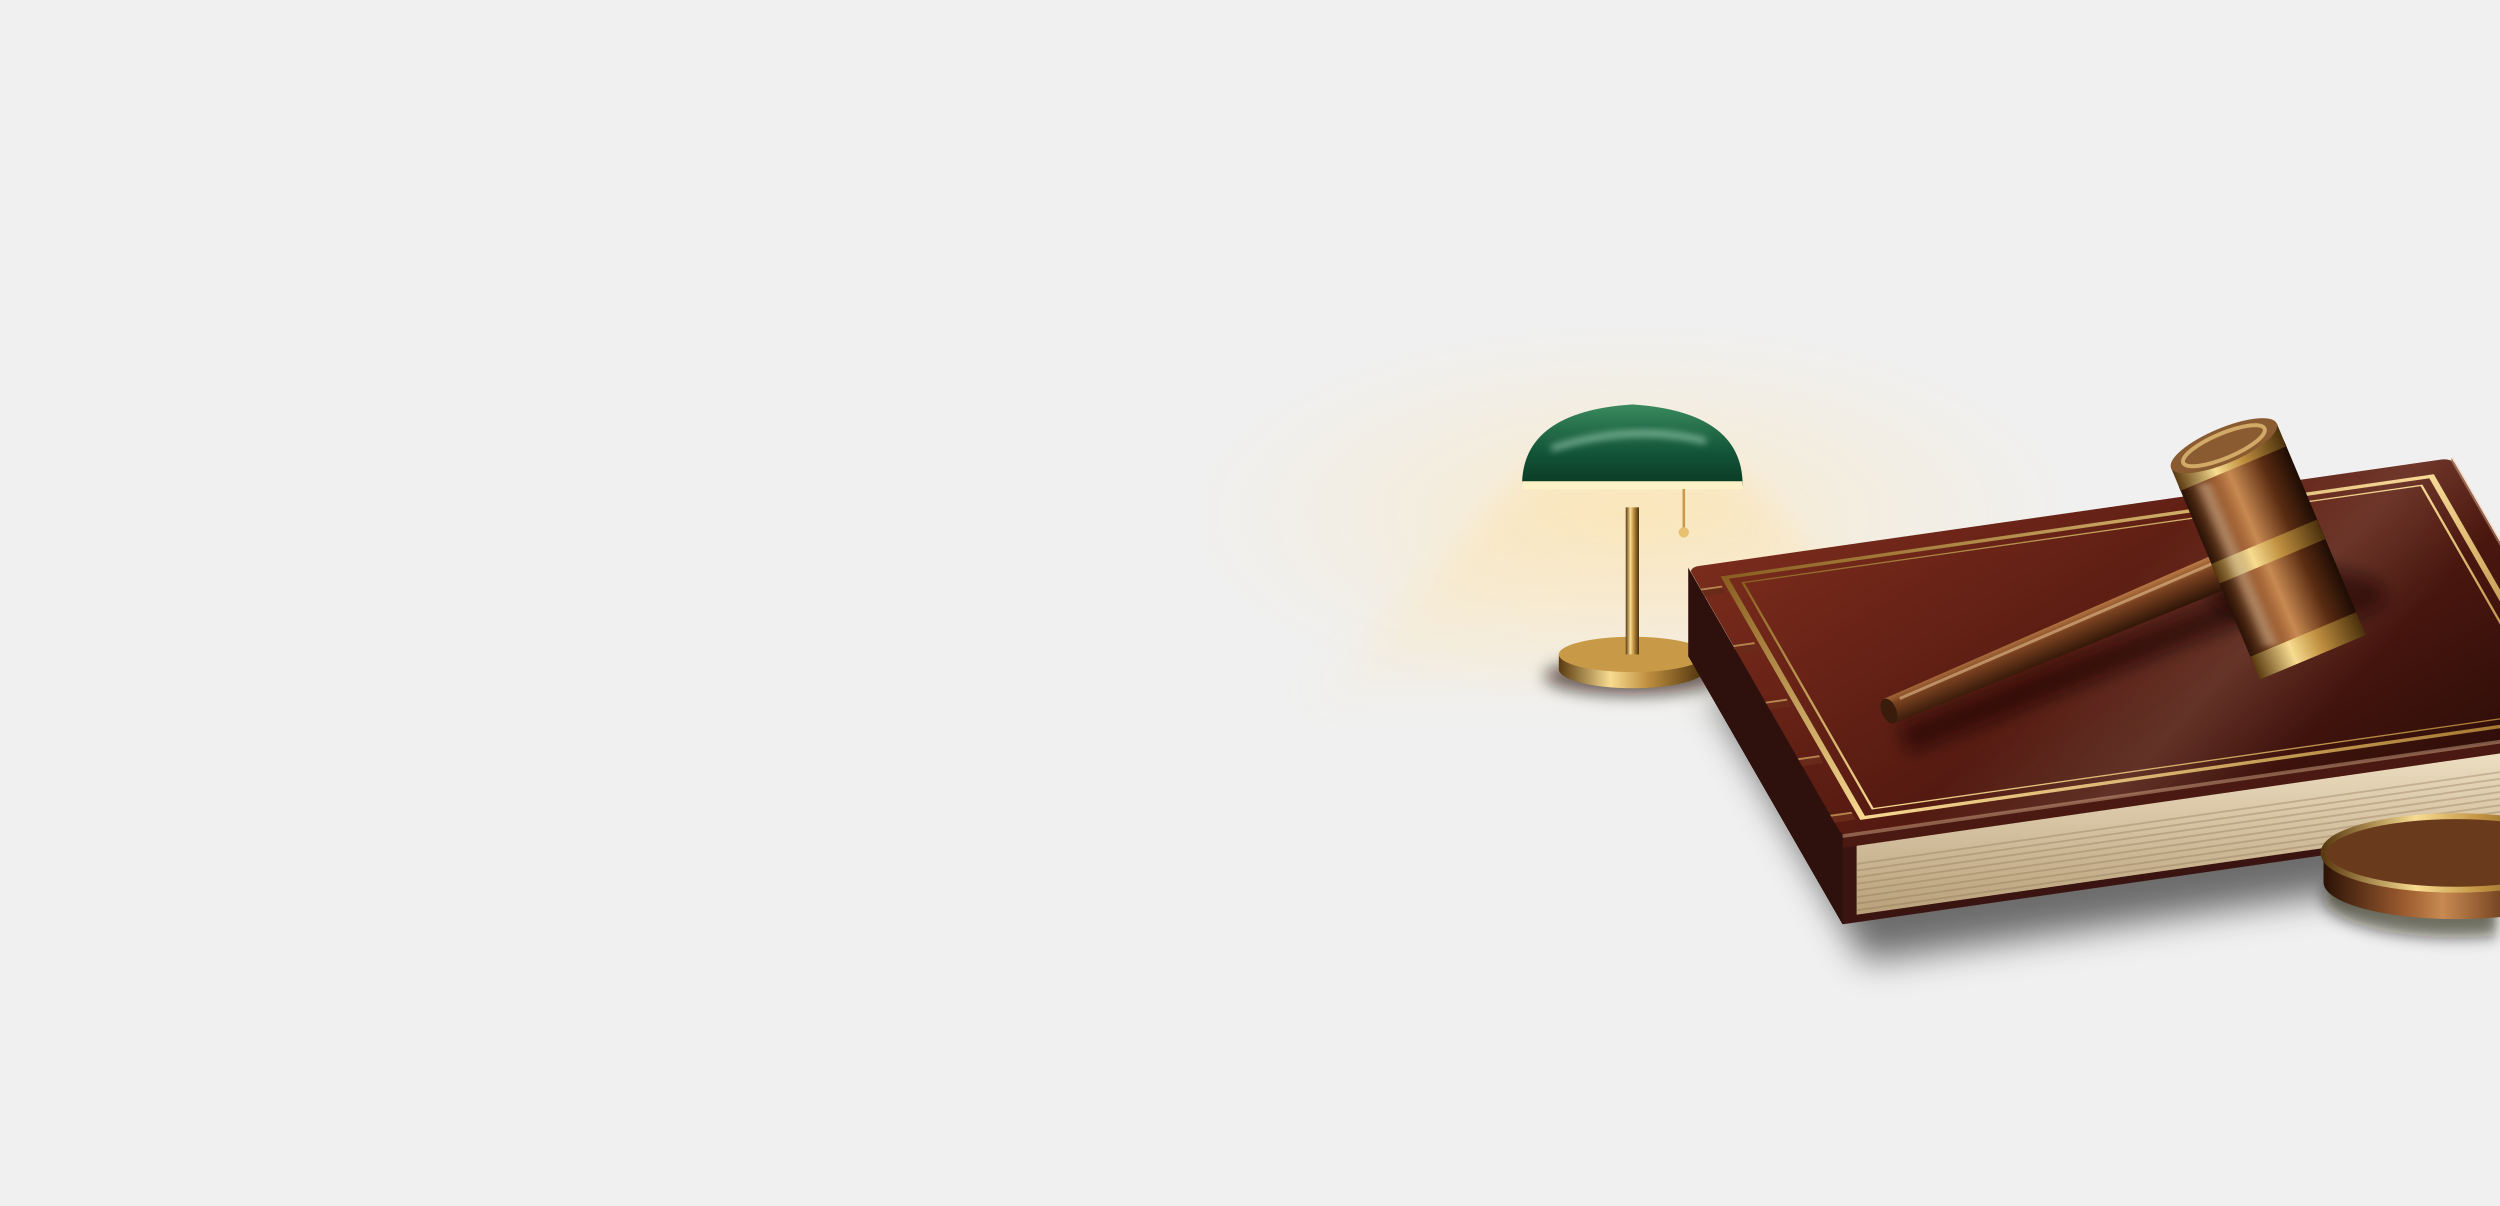
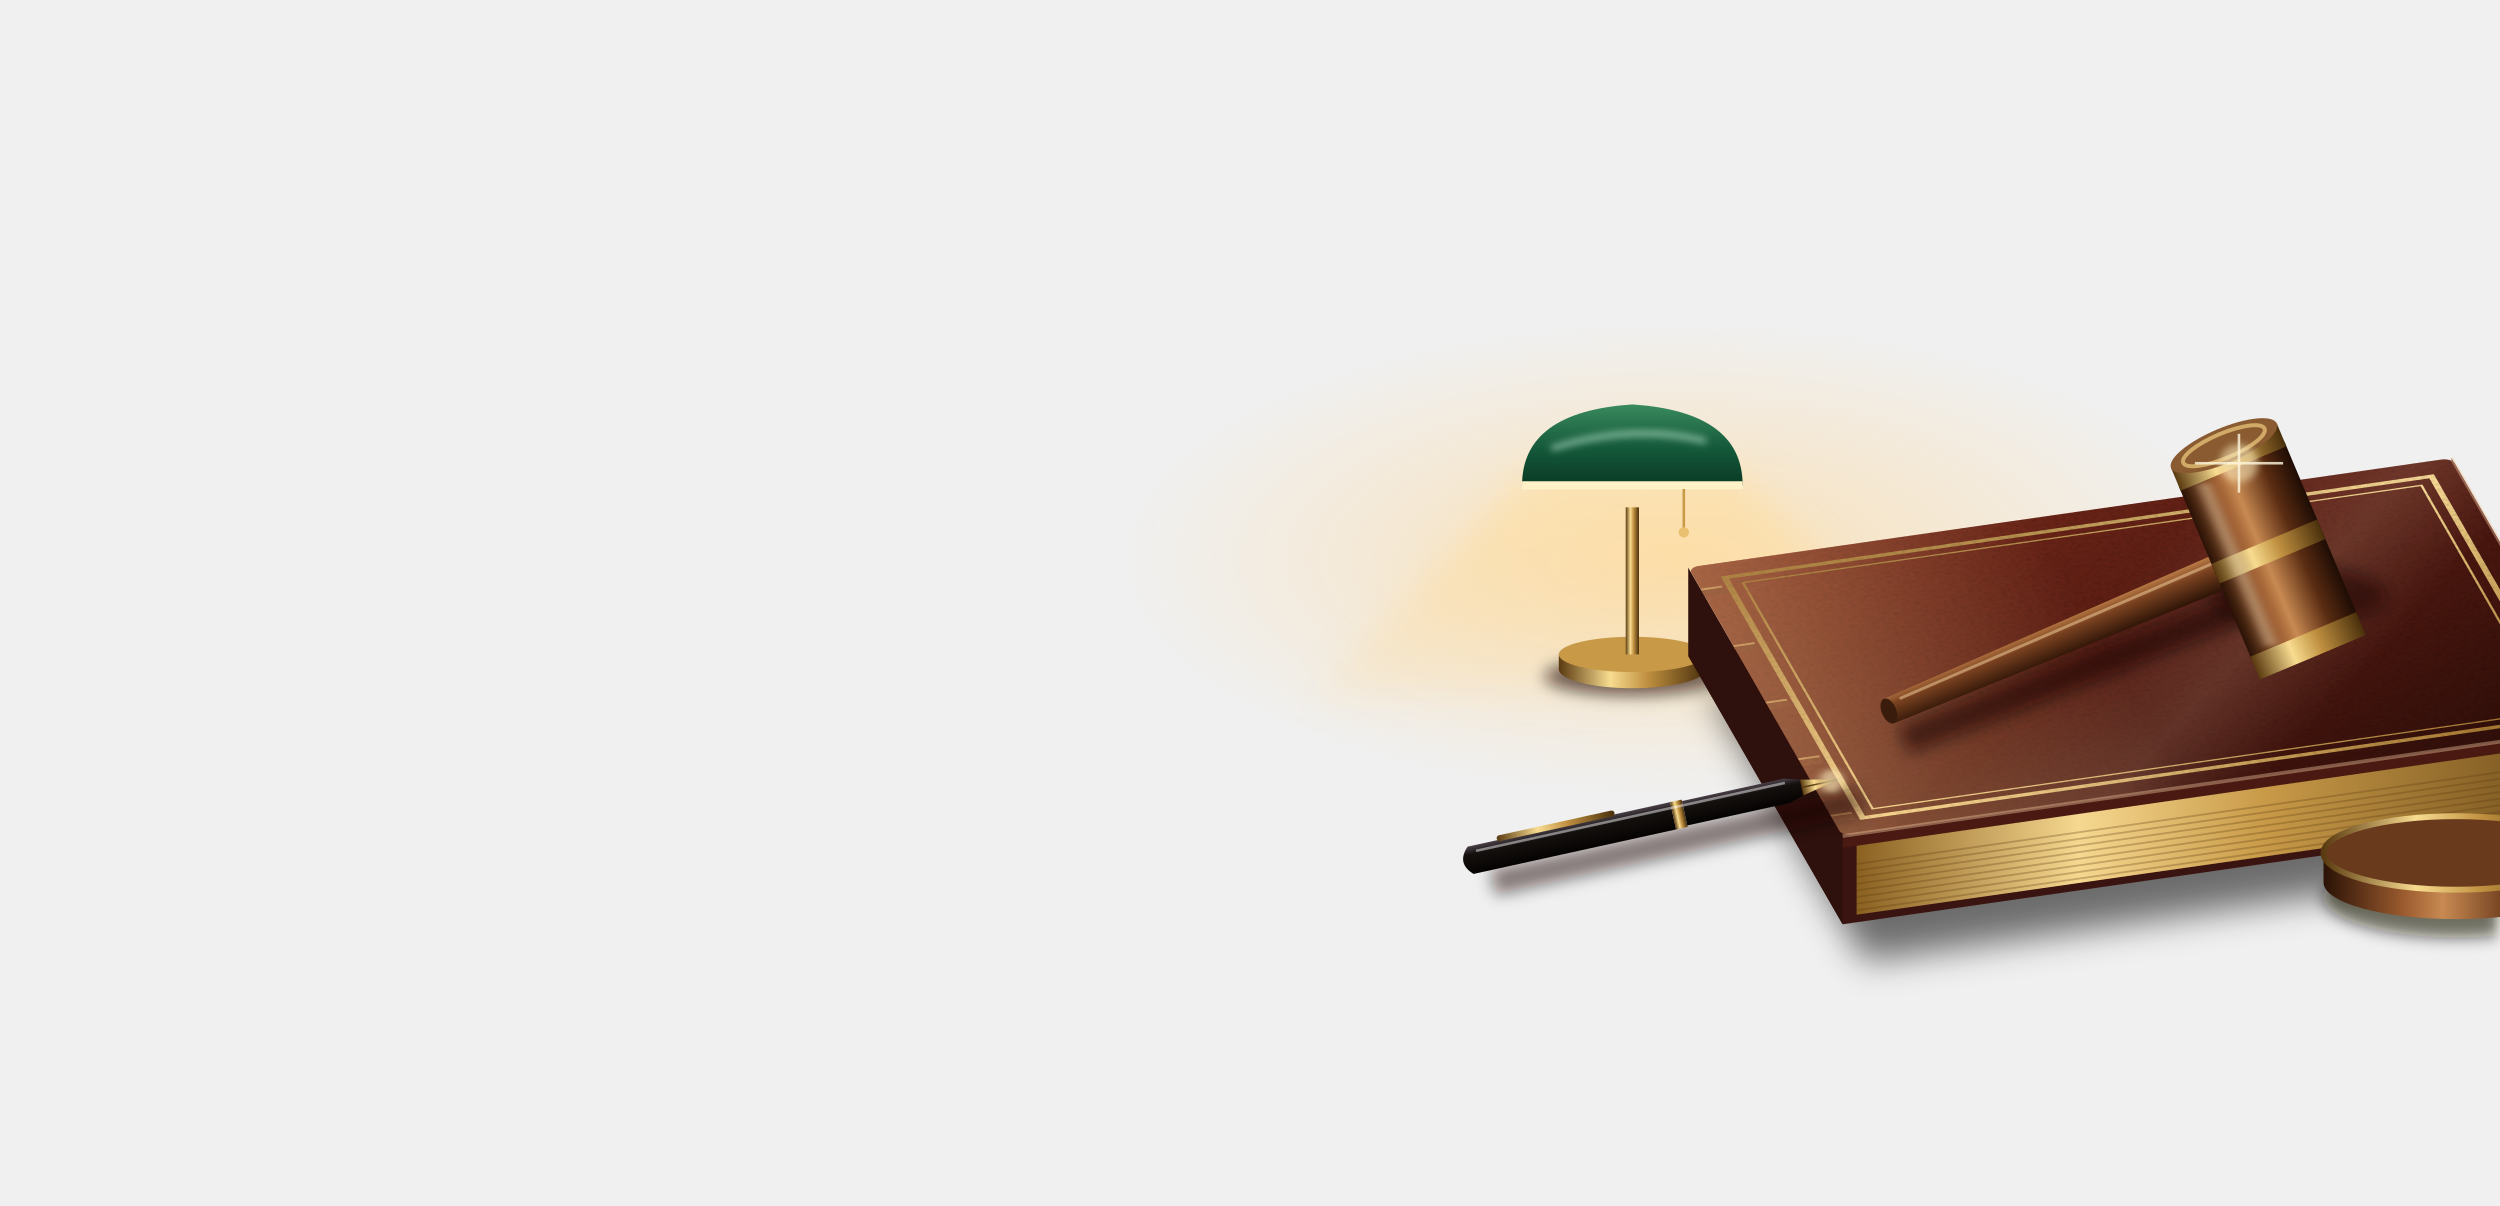
<svg xmlns="http://www.w3.org/2000/svg" viewBox="0 0 340 164" preserveAspectRatio="xMidYMax slice">
  <defs>
    <filter id="b" x="-50%" y="-50%" width="200%" height="200%">
      <feGaussianBlur stdDeviation="2.4" />
    </filter>
    <filter id="bb" x="-50%" y="-50%" width="200%" height="200%">
      <feGaussianBlur stdDeviation="6" />
    </filter>
    <filter id="b1" x="-50%" y="-50%" width="200%" height="200%">
      <feGaussianBlur stdDeviation="1.1" />
    </filter>
    <filter id="b05" x="-50%" y="-50%" width="200%" height="200%">
      <feGaussianBlur stdDeviation=".5" />
    </filter>
    <radialGradient id="lamp">
-       <stop offset="0" stop-color="#FFE6B0" stop-opacity=".5" />
-       <stop offset="1" stop-color="#FFE6B0" stop-opacity="0" />
+       <stop offset="0" stop-color="#FFD898" stop-opacity=".65" />
+       <stop offset="1" stop-color="#FFD898" stop-opacity="0" />
    </radialGradient>
+     <filter id="grain" x="0" y="0" width="100%" height="100%">
+       <feTurbulence type="fractalNoise" baseFrequency="1.4" numOctaves="2" seed="2" />
+       <feColorMatrix values="0 0 0 0 0  0 0 0 0 0  0 0 0 0 0  0 0 0 1.2 -.45" />
+       <feComposite in2="SourceGraphic" operator="in" />
+     </filter>
+     <linearGradient id="lamplit" x1="0" y1="0" x2="1" y2="0">
+       <stop offset="0" stop-color="#FFD090" stop-opacity=".35" />
+       <stop offset=".45" stop-color="#FFD090" stop-opacity="0" />
+     </linearGradient>
    <linearGradient id="cone" x1="0" y1="0" x2="0" y2="1">
-       <stop offset="0" stop-color="#FFE0A0" stop-opacity=".45" />
-       <stop offset="1" stop-color="#FFE0A0" stop-opacity=".08" />
+       <stop offset="0" stop-color="#FFE0A0" stop-opacity=".6" />
+       <stop offset="1" stop-color="#FFD080" stop-opacity=".12" />
+     </linearGradient>
+     <linearGradient id="lq" x1="0" y1="0" x2="0" y2="1">
+       <stop offset="0" stop-color="#4A4048" />
+       <stop offset=".3" stop-color="#14100E" />
+       <stop offset="1" stop-color="#050302" />
    </linearGradient>
    <linearGradient id="gs" x1="0" y1="0" x2="0" y2="1">
      <stop offset="0" stop-color="#3A8A5E" />
      <stop offset=".55" stop-color="#14583A" />
      <stop offset="1" stop-color="#0A3A24" />
    </linearGradient>
    <linearGradient id="lth" x1="0" y1="0" x2="1" y2="1">
      <stop offset="0" stop-color="#7A2C1C" />
      <stop offset=".45" stop-color="#5A1C12" />
      <stop offset="1" stop-color="#2A0C08" />
    </linearGradient>
    <linearGradient id="lsh" x1="0" y1="0" x2="1" y2=".6">
      <stop offset=".5" stop-color="#FFE0C0" stop-opacity="0" />
      <stop offset=".7" stop-color="#FFE0C0" stop-opacity=".14" />
      <stop offset=".85" stop-color="#FFE0C0" stop-opacity="0" />
    </linearGradient>
    <linearGradient id="au" x1="0" y1="0" x2="1" y2="1">
      <stop offset="0" stop-color="#8A6020" />
      <stop offset=".5" stop-color="#F6D890" />
      <stop offset="1" stop-color="#A07028" />
    </linearGradient>
-     <linearGradient id="pg" x1="0" y1="0" x2="0" y2="1">
-       <stop offset="0" stop-color="#F2E4C8" />
-       <stop offset="1" stop-color="#B8A07A" />
+     <linearGradient id="pg" x1="0" y1="0" x2="1" y2="0">
+       <stop offset="0" stop-color="#8A6020" />
+       <stop offset=".3" stop-color="#F6D890" />
+       <stop offset=".55" stop-color="#C89A48" />
+       <stop offset="1" stop-color="#6A4818" />
    </linearGradient>
-     <linearGradient id="pg2" x1="0" y1="0" x2="1" y2="0">
-       <stop offset="0" stop-color="#E8D6B4" />
-       <stop offset="1" stop-color="#FFF2DA" />
+     <linearGradient id="pg2" x1="0" y1="0" x2="0" y2="1">
+       <stop offset="0" stop-color="#FFE9B0" />
+       <stop offset=".5" stop-color="#D8A850" />
+       <stop offset="1" stop-color="#8A6020" />
    </linearGradient>
    <linearGradient id="hw" x1="0" y1="0" x2="0" y2="1">
      <stop offset="0" stop-color="#C08048" />
      <stop offset=".35" stop-color="#7A4220" />
      <stop offset="1" stop-color="#2A1206" />
    </linearGradient>
    <linearGradient id="hd" x1="0" x2="1">
      <stop offset="0" stop-color="#2A1206" />
      <stop offset=".3" stop-color="#9A5A2E" />
      <stop offset=".45" stop-color="#C88A52" />
      <stop offset=".75" stop-color="#5A2C12" />
      <stop offset="1" stop-color="#1E0C04" />
    </linearGradient>
    <linearGradient id="br" x1="0" x2="1">
      <stop offset="0" stop-color="#5A3A10" />
      <stop offset=".35" stop-color="#F8DC90" />
      <stop offset=".6" stop-color="#C09040" />
      <stop offset="1" stop-color="#4A300C" />
    </linearGradient>
  </defs>
-   <ellipse cx="222" cy="70" rx="60" ry="26" fill="url(#lamp)" />
+   <ellipse cx="228" cy="76" rx="76" ry="32" fill="url(#lamp)" />
  <polygon points="208,64 236,64 266,95 178,95" fill="url(#cone)" filter="url(#b)" />
  <ellipse cx="222" cy="92" rx="12" ry="2.6" fill="#120604" fill-opacity=".6" filter="url(#b1)" />
  <ellipse cx="222" cy="91" rx="10" ry="2.6" fill="url(#br)" />
  <rect x="212" y="89" width="20" height="2" fill="url(#br)" />
  <ellipse cx="222" cy="89" rx="10" ry="2.4" fill="#C89A48" />
  <rect x="221.1" y="69" width="1.8" height="20" fill="url(#br)" />
  <path d="M207 66Q207 56 222 55Q237 56 237 66Z" fill="url(#gs)" />
  <path d="M207 66H237" stroke="#FFF2C8" stroke-width="1.1" />
  <path d="M211 61Q222 57.5 232 60" fill="none" stroke="#D8FFE8" stroke-opacity=".6" stroke-width=".7" filter="url(#b05)" />
  <path d="M229 66.5V72" stroke="#C89A48" stroke-width=".35" />
  <circle cx="229" cy="72.4" r=".7" fill="#E8C070" />
  <polygon points="232.6,94.2 336.4,79.3 357.4,115.8 253.6,130.7" fill="#000" fill-opacity=".55" filter="url(#b)" />
  <polygon points="229.6,89.2 333.4,74.3 354.4,110.8 250.6,125.7" fill="#3A1410" />
  <polygon points="252.5,124.4 353.4,110 353.4,100.4 252.5,114.8" fill="url(#pg)" />
  <polygon points="334,74.3 354.1,109.3 354.1,99.7 334,64.7" fill="url(#pg2)" />
-   <g stroke="#8A7050" stroke-opacity=".35" stroke-width=".25">
+   <g stroke="#5A3A10" stroke-opacity=".3" stroke-width=".25">
    <path d="M252.5 123.8L353.4 109.4" />
    <path d="M252.5 122.9L353.4 108.5" />
    <path d="M252.5 122L353.4 107.6" />
    <path d="M252.5 121.1L353.4 106.7" />
    <path d="M252.5 120.2L353.4 105.8" />
    <path d="M252.5 119.3L353.4 104.9" />
    <path d="M252.5 118.4L353.4 104" />
    <path d="M252.5 117.5L353.4 103.1" />
    <path d="M334 73.7L354.1 108.7" />
    <path d="M334 72.8L354.1 107.8" />
    <path d="M334 71.9L354.1 106.9" />
    <path d="M334 71L354.1 106" />
    <path d="M334 70.1L354.1 105.1" />
    <path d="M334 69.2L354.1 104.2" />
    <path d="M334 68.3L354.1 103.3" />
    <path d="M334 67.4L354.1 102.4" />
  </g>
  <polygon points="250.6,115.3 354.4,100.4 354.4,98.8 250.6,113.7" fill="#4A1A12" />
  <polygon points="333.4,63.9 354.4,100.4 354.4,98.8 333.4,62.3" fill="#5A2216" />
  <polygon points="229.6,89.2 250.6,125.7 250.6,113.7 229.6,77.2" fill="#2E100C" />
  <g transform="matrix(0.9613 -0.1378 0.2756 0.4806 292 88)">
    <rect x="-54" y="-38" width="108" height="76" rx="1.5" fill="url(#lth)" />
    <rect x="-50" y="-34" width="100" height="68" fill="none" stroke="url(#au)" stroke-width=".9" />
    <rect x="-48" y="-32" width="96" height="64" fill="none" stroke="url(#au)" stroke-width=".35" />
    <rect x="-54" y="-32" width="3" height="2.2" fill="#6A2A1A" />
    <rect x="-54" y="-32" width="3" height=".5" fill="#E8C070" fill-opacity=".6" />
    <rect x="-54" y="-16" width="3" height="2.2" fill="#6A2A1A" />
    <rect x="-54" y="-16" width="3" height=".5" fill="#E8C070" fill-opacity=".6" />
    <rect x="-54" y="0" width="3" height="2.2" fill="#6A2A1A" />
    <rect x="-54" y="0" width="3" height=".5" fill="#E8C070" fill-opacity=".6" />
    <rect x="-54" y="16" width="3" height="2.2" fill="#6A2A1A" />
    <rect x="-54" y="16" width="3" height=".5" fill="#E8C070" fill-opacity=".6" />
    <rect x="-54" y="32" width="3" height="2.2" fill="#6A2A1A" />
    <rect x="-54" y="32" width="3" height=".5" fill="#E8C070" fill-opacity=".6" />
+     <rect x="-54" y="-38" width="108" height="76" rx="1.5" fill="#000" filter="url(#grain)" opacity=".22" />
+     <rect x="-54" y="-38" width="108" height="76" rx="1.5" fill="url(#lamplit)" />
    <rect x="-54" y="-38" width="108" height="76" rx="1.5" fill="url(#lsh)" />
  </g>
  <path d="M250.6 113.7L354.4 98.8L333.4 62.3" fill="none" stroke="#F0C8A0" stroke-opacity=".4" stroke-width=".5" />
  <path d="M258.9 100.7L311.5 80" stroke="#120604" stroke-opacity=".55" stroke-width="4" filter="url(#b1)" />
  <ellipse cx="312.5" cy="81" rx="12" ry="4" fill="#120604" fill-opacity=".5" filter="url(#b1)" />
  <g transform="translate(256.9 96.7) rotate(-22.8)">
    <path d="M0 -1.8L56 -2.6V2.6L0 1.8Z" fill="url(#hw)" />
    <ellipse cx="0" cy="0" rx="1" ry="1.8" fill="#3A1C0C" />
    <path d="M2 -1L54 -1.5" stroke="#FFE0B0" stroke-opacity=".45" stroke-width=".4" />
  </g>
  <g transform="translate(308.5 75) rotate(-22.8) scale(1.2)">
    <rect x="-6.5" y="-13" width="13" height="26" rx="2.6" fill="url(#hd)" />
    <rect x="-6.5" y="-13" width="13" height="2.8" fill="url(#br)" />
    <rect x="-6.5" y="10.2" width="13" height="2.8" fill="url(#br)" />
    <rect x="-6.5" y="-1.2" width="13" height="2.4" fill="url(#br)" />
    <ellipse cx="0" cy="-13" rx="6.5" ry="2" fill="#8A5A30" />
    <ellipse cx="0" cy="-13" rx="5" ry="1.4" fill="none" stroke="#F0CC80" stroke-opacity=".7" stroke-width=".45" />
    <path d="M-3.8 -10V10" stroke="#FFE6C0" stroke-opacity=".6" stroke-width="1" filter="url(#b05)" />
  </g>
+   <circle cx="304.5" cy="63" r="2.6" fill="#FFF0C0" fill-opacity=".55" filter="url(#b05)" />
+   <path d="M298.5 63H310.5M304.5 59V67" stroke="#FFF8E0" stroke-opacity=".8" stroke-width=".35" />
  <ellipse cx="334" cy="122" rx="18" ry="5.5" fill="#1A0C06" fill-opacity=".6" filter="url(#b1)" />
  <path d="M316 116V120A18 5 0 0 0 352 120V116Z" fill="url(#hd)" />
  <ellipse cx="334" cy="116" rx="18" ry="5" fill="#6A3A1C" />
  <ellipse cx="334" cy="116" rx="18" ry="5" fill="none" stroke="url(#br)" stroke-width=".8" />
+   <path d="M203 120L253 109" stroke="#0A0402" stroke-opacity=".5" stroke-width="3.6" filter="url(#b1)" />
+   <g transform="translate(200 117) rotate(-12.4)">
+     <path d="M0 -1.9H28.2V1.9H0Q-2 0 0 -1.9Z" fill="url(#lq)" />
+     <rect x="28.2" y="-1.9" width="1.6" height="3.8" fill="url(#br)" />
+     <path d="M29.8 -1.7H44L46.1 -1.1V1.1L44 1.7H29.8Z" fill="url(#lq)" />
+     <path d="M46.1 -1.1L51.2 0L46.1 1.1Z" fill="url(#br)" />
+     <path d="M46.1 0H50.7" stroke="#5A3A10" stroke-width=".2" />
+     <rect x="4.1" y="-2.5" width="16.4" height=".8" rx=".4" fill="url(#br)" />
+     <path d="M1 -1.1H44" stroke="#fff" stroke-opacity=".45" stroke-width=".35" />
+     <circle cx="50.2" cy="0" r="1.6" fill="#FFF0C0" fill-opacity=".6" filter="url(#b05)" />
+   </g>
</svg>
